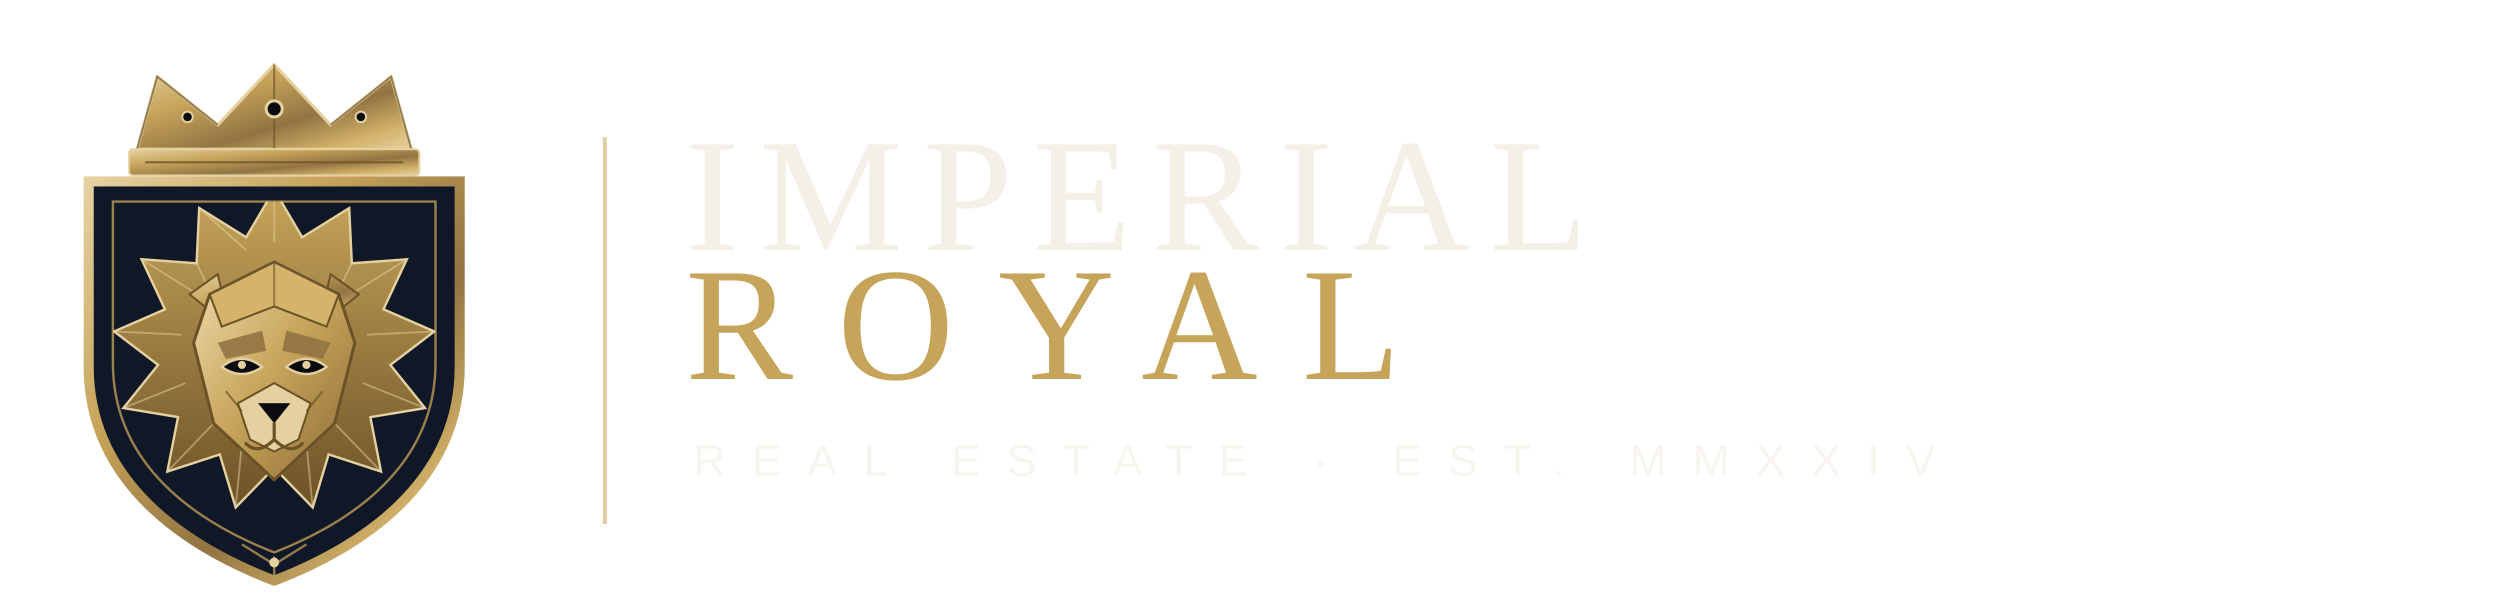
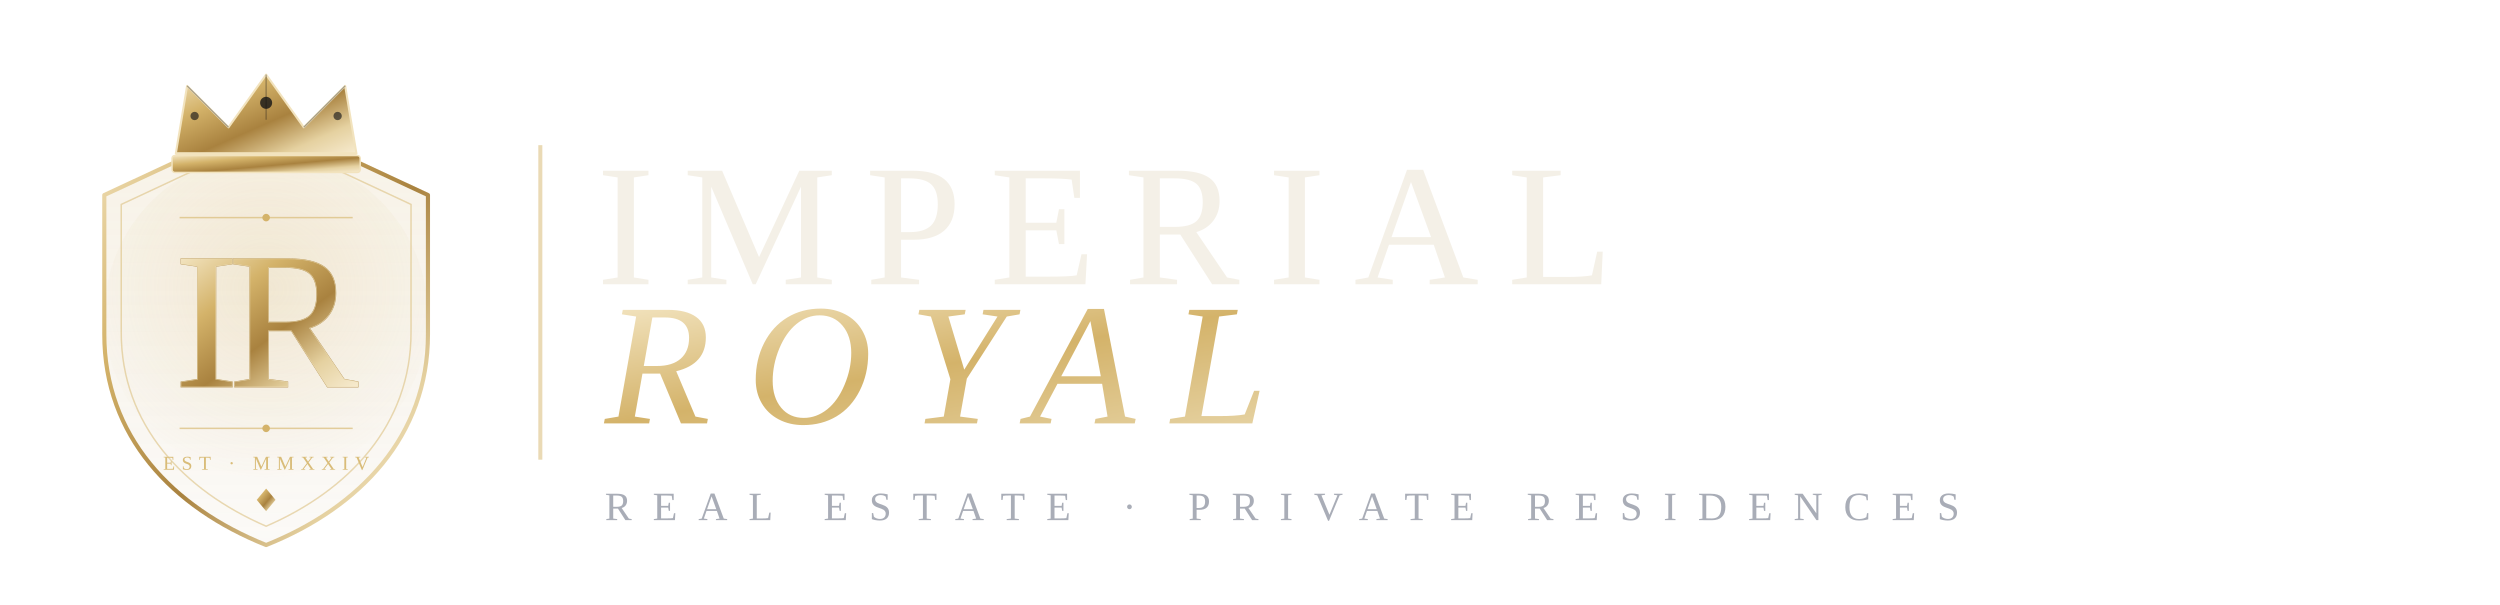
- <svg xmlns="http://www.w3.org/2000/svg" viewBox="0 0 620 150" width="620" height="150">
-   <svg x="8" y="12" width="120" height="140" viewBox="0 0 240 280">
+ <svg xmlns="http://www.w3.org/2000/svg" viewBox="0 0 620 150" width="620" height="150" role="img" aria-label="Imperial Royal Real Estate">
+   <defs>
+     <linearGradient id="wmfoil-gold" x1="0" y1="0" x2="1" y2="1">
+       <stop offset="0" stop-color="#F2E3BE" />
+       <stop offset=".5" stop-color="#D4B36A" />
+       <stop offset="1" stop-color="#E5D1A0" />
+     </linearGradient>
+   </defs>
+   <svg x="10" y="9" width="112" height="131" viewBox="0 0 240 280">
    <defs>
-       <linearGradient id="gold" x1="0" y1="0" x2="1" y2="1">
-         <stop offset="0" stop-color="#E5D1A0" />
-         <stop offset="0.32" stop-color="#C6A45A" />
-         <stop offset="0.62" stop-color="#927442" />
-         <stop offset="0.85" stop-color="#D4B36A" />
-         <stop offset="1" stop-color="#E5D1A0" />
+       <linearGradient id="wm-gold-foil" x1="0" y1="0" x2="1" y2="1">
+         <stop offset="0" stop-color="#F2E3BE" />
+         <stop offset=".28" stop-color="#D4B36A" />
+         <stop offset=".56" stop-color="#A9823F" />
+         <stop offset=".80" stop-color="#E5D1A0" />
+         <stop offset="1" stop-color="#F7EBCF" />
      </linearGradient>
-       <linearGradient id="goldDeep" x1="0" y1="0" x2="0" y2="1">
-         <stop offset="0" stop-color="#C6A45A" />
-         <stop offset="1" stop-color="#6C5227" />
+       <linearGradient id="wm-gold-shield" x1="0" y1="0" x2="0" y2="1">
+         <stop offset="0" stop-color="#D4B36A" stop-opacity=".16" />
+         <stop offset="1" stop-color="#A9823F" stop-opacity=".04" />
      </linearGradient>
-       <linearGradient id="face" x1="0" y1="0" x2="1" y2="1">
-         <stop offset="0" stop-color="#F0DDAE" />
-         <stop offset="0.5" stop-color="#C6A45A" />
-         <stop offset="1" stop-color="#8A6A36" />
-       </linearGradient>
-       <clipPath id="shieldClip">
-         <path d="M40 76 H200 V156 C200 202 166 232 120 250 C74 232 40 202 40 156 Z" />
-       </clipPath>
+       <radialGradient id="wm-gold-glow" cx=".5" cy=".42" r=".6">
+         <stop offset="0" stop-color="#D4B36A" stop-opacity=".20" />
+         <stop offset="1" stop-color="#D4B36A" stop-opacity="0" />
+       </radialGradient>
    </defs>
-     <path d="M52 50 L62 14 L92 38 L120 8 L148 38 L178 14 L188 50 Z" fill="url(#gold)" stroke="#E5D1A0" stroke-width="1.5" stroke-linejoin="round" />
-     <path d="M52 50 L62 14 L92 38 M188 50 L178 14 L148 38 M120 8 L120 50" fill="none" stroke="#6C5227" stroke-width="1" opacity="0.65" />
-     <circle cx="120" cy="30" r="4" fill="#090B10" stroke="#E5D1A0" stroke-width="1.5" />
-     <circle cx="77" cy="34" r="2.6" fill="#090B10" stroke="#E5D1A0" stroke-width="1" />
-     <circle cx="163" cy="34" r="2.6" fill="#090B10" stroke="#E5D1A0" stroke-width="1" />
-     <rect x="48" y="50" width="144" height="13" rx="2" fill="url(#gold)" stroke="#E5D1A0" stroke-width="1" />
-     <path d="M56 56.5 H184" stroke="#6C5227" stroke-width="1" opacity="0.8" />
-     <path d="M28 66 H212 V158 C212 210 172 244 120 264 C68 244 28 210 28 158 Z" fill="#101827" stroke="url(#gold)" stroke-width="5" />
-     <path d="M40 76 H200 V156 C200 202 166 232 120 250 C74 232 40 202 40 156 Z" fill="none" stroke="#C6A45A" stroke-width="1.2" opacity="0.75" />
-     <g clip-path="url(#shieldClip)">
-       <path d="M 120.0 70.0 L 133.9 93.7 L 157.2 79.2 L 158.5 106.6 L 185.8 104.6 L 174.2 129.4 L 199.4 140.4 L 177.6 157.0 L 194.8 178.4 L 167.7 182.9 L 173.0 209.9 L 147.0 201.4 L 139.1 227.7 L 120.0 208.0 L 100.9 227.7 L 93.0 201.4 L 67.0 209.9 L 72.3 182.9 L 45.2 178.4 L 62.4 157.0 L 40.6 140.4 L 65.8 129.4 L 54.2 104.6 L 81.5 106.6 L 82.8 79.2 L 106.1 93.7 Z" fill="url(#goldDeep)" stroke="#E5D1A0" stroke-width="1.2" />
-       <g stroke="#E5D1A0" stroke-width="0.9" opacity="0.5" fill="none">
-         <path d="M120 70 L120 96 M158.5 106.6 L148 128 M185.8 104.6 L158 122 M199.4 140.4 L166 142 M194.8 178.4 L164 166 M173 209.9 L150 186 M139.1 227.7 L136 196 M100.9 227.7 L104 196 M67 209.9 L90 186 M45.2 178.4 L76 166 M40.6 140.4 L74 142 M54.2 104.6 L82 122 M81.5 106.6 L92 128 M82.8 79.2 L106 100" />
-       </g>
-       <path d="M78 122 L92 112 L98 138 Z M162 122 L148 112 L142 138 Z" fill="url(#gold)" stroke="#6C5227" stroke-width="1" />
-       <path d="M88 122 L120 106 L152 122 L160 146 L150 186 L120 214 L90 186 L80 146 Z" fill="url(#face)" stroke="#6C5227" stroke-width="1.5" stroke-linejoin="round" />
-       <path d="M88 122 L120 106 L152 122 L146 138 L120 128 L94 138 Z" fill="#D4B36A" stroke="#6C5227" stroke-width="1" />
-       <path d="M120 128 L120 106" stroke="#6C5227" stroke-width="1" opacity="0.6" />
-       <path d="M92 146 L114 140 L116 150 L96 154 Z" fill="#927442" opacity="0.9" />
-       <path d="M148 146 L126 140 L124 150 L144 154 Z" fill="#927442" opacity="0.9" />
-       <path d="M94 158 Q104 150 114 158 Q104 165 94 158 Z" fill="#090B10" stroke="#E5D1A0" stroke-width="1.2" />
-       <path d="M146 158 Q136 150 126 158 Q136 165 146 158 Z" fill="#090B10" stroke="#E5D1A0" stroke-width="1.2" />
-       <circle cx="104" cy="157" r="2" fill="#E5D1A0" />
-       <circle cx="136" cy="157" r="2" fill="#E5D1A0" />
-       <path d="M120 166 L138 176 L132 194 L120 200 L108 194 L102 176 Z" fill="#E5D1A0" stroke="#6C5227" stroke-width="1" />
-       <path d="M112 176 L128 176 L120 186 Z" fill="#090B10" />
-       <path d="M120 186 L120 194 M120 194 Q112 202 106 196 M120 194 Q128 202 134 196" fill="none" stroke="#6C5227" stroke-width="1.6" stroke-linecap="round" />
-       <path d="M96 170 L104 180 M144 170 L136 180" stroke="#6C5227" stroke-width="1" opacity="0.7" />
-     </g>
-     <path d="M120 252 L120 262 M104 246 L120 256 L136 246" fill="none" stroke="#C6A45A" stroke-width="1.2" opacity="0.7" />
-     <circle cx="120" cy="255" r="2.4" fill="#E5D1A0" />
+     <path d="M120 44 L206 84 V158 C206 212 170 250 120 270 C70 250 34 212 34 158 V84 Z" fill="url(#wm-gold-shield)" stroke="url(#wm-gold-foil)" stroke-width="2.2" stroke-linejoin="round" />
+     <path d="M120 53 L197 89 V157 C197 206 164 241 120 260 C76 241 43 206 43 157 V89 Z" fill="none" stroke="#D9BC78" stroke-width=".8" opacity=".55" />
+     <circle cx="120" cy="148" r="86" fill="url(#wm-gold-glow)" />
+     <path d="M72 62 L78 26 L100 48 L120 20 L140 48 L162 26 L168 62 Z" fill="url(#wm-gold-foil)" stroke="#F2E3BE" stroke-width="1.1" stroke-linejoin="round" />
+     <path d="M72 62 H168" stroke="#F2E3BE" stroke-width="1.4" />
+     <rect x="70" y="63" width="100" height="9" rx="1.5" fill="url(#wm-gold-foil)" stroke="#F2E3BE" stroke-width=".8" />
+     <circle cx="120" cy="35" r="3.2" fill="#0A0C12" opacity=".75" />
+     <circle cx="82" cy="42" r="2.2" fill="#0A0C12" opacity=".6" />
+     <circle cx="158" cy="42" r="2.2" fill="#0A0C12" opacity=".6" />
+     <path d="M120 20 V44 M78 26 L100 48 M162 26 L140 48" stroke="#0A0C12" stroke-width=".7" opacity=".32" />
+     <path d="M74 96 H166" stroke="#D9BC78" stroke-width=".8" opacity=".7" />
+     <path d="M74 208 H166" stroke="#D9BC78" stroke-width=".8" opacity=".7" />
+     <circle cx="120" cy="96" r="2" fill="#D4B36A" />
+     <circle cx="120" cy="208" r="2" fill="#D4B36A" />
+     <text x="120" y="186" text-anchor="middle" fill="url(#wm-gold-foil)" font-family="Georgia,'Times New Roman',serif" font-size="104" font-weight="400" letter-spacing="-6" style="paint-order:stroke" stroke="#A9823F" stroke-width=".45">IR</text>
+     <text x="120" y="186" text-anchor="middle" fill="none" stroke="#F2E3BE" stroke-width=".35" stroke-opacity=".65" font-family="Georgia,'Times New Roman',serif" font-size="104" font-weight="400" letter-spacing="-6">IR</text>
+     <text x="120" y="230" text-anchor="middle" fill="#D9BC78" font-family="Georgia,'Times New Roman',serif" font-size="10.5" letter-spacing="3.4">EST · MMXXIV</text>
+     <path d="M120 240 l5 6 -5 6 -5 -6 Z" fill="url(#wm-gold-foil)" />
  </svg>
-   <line x1="150" y1="34" x2="150" y2="130" stroke="#C6A45A" stroke-width="1" opacity="0.55" />
-   <text x="170" y="62" font-family="Georgia, 'Times New Roman', serif" font-size="40" letter-spacing="5" fill="#F4F0E7">IMPERIAL</text>
-   <text x="170" y="94" font-family="Georgia, 'Times New Roman', serif" font-size="40" letter-spacing="11" fill="#C6A45A">ROYAL</text>
-   <text x="172" y="118" font-family="Arial, Helvetica, sans-serif" font-size="11" letter-spacing="6.5" fill="#F4F0E7" opacity="0.65">REAL ESTATE · EST. MMXXIV</text>
+   <path d="M134 36.0 V114.0" stroke="#D9BC78" stroke-width="1" opacity=".55" />
+   <text x="148" y="70.5" fill="#F4F0E7" font-family="Georgia,'Times New Roman',serif" font-size="43" letter-spacing="7">IMPERIAL</text>
+   <text x="150" y="105.0" fill="url(#wmfoil-gold)" font-family="Georgia,'Times New Roman',serif" font-style="italic" font-size="43" letter-spacing="9">ROYAL</text>
+   <text x="150" y="129.0" fill="#A9ADB7" font-family="Georgia,'Times New Roman',serif" font-size="10" letter-spacing="5.2">REAL ESTATE · PRIVATE RESIDENCES</text>
</svg>
